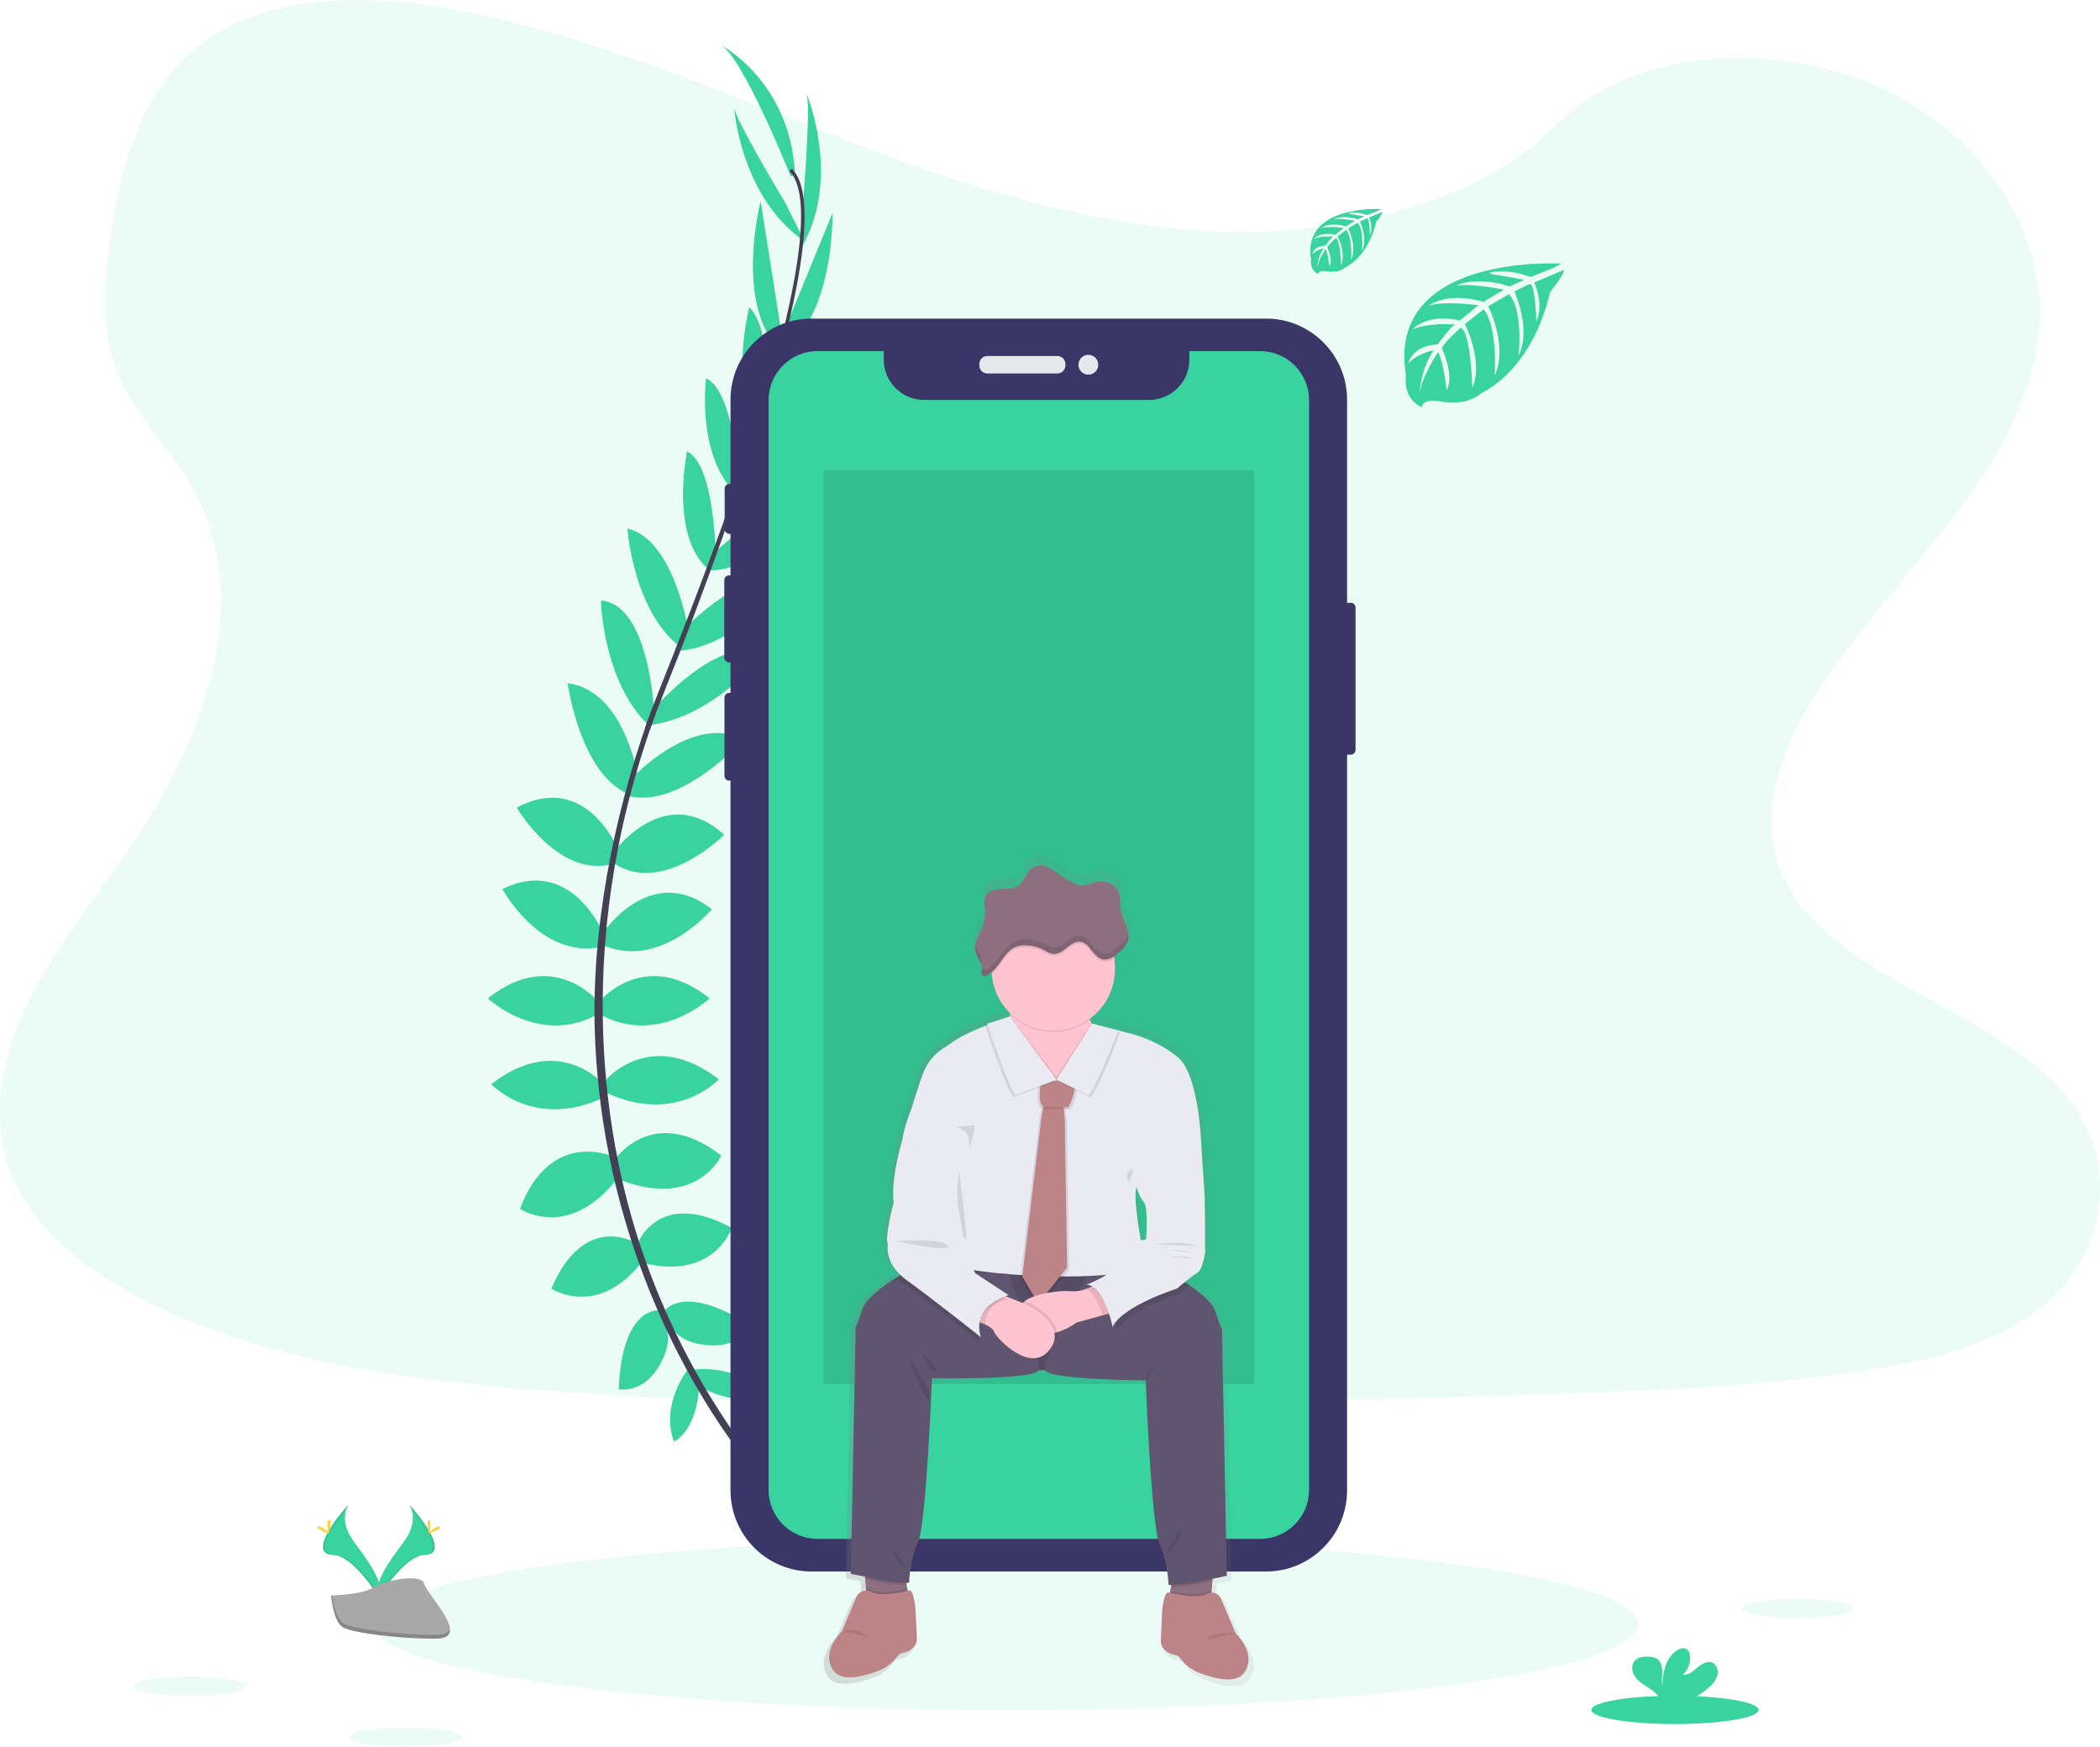
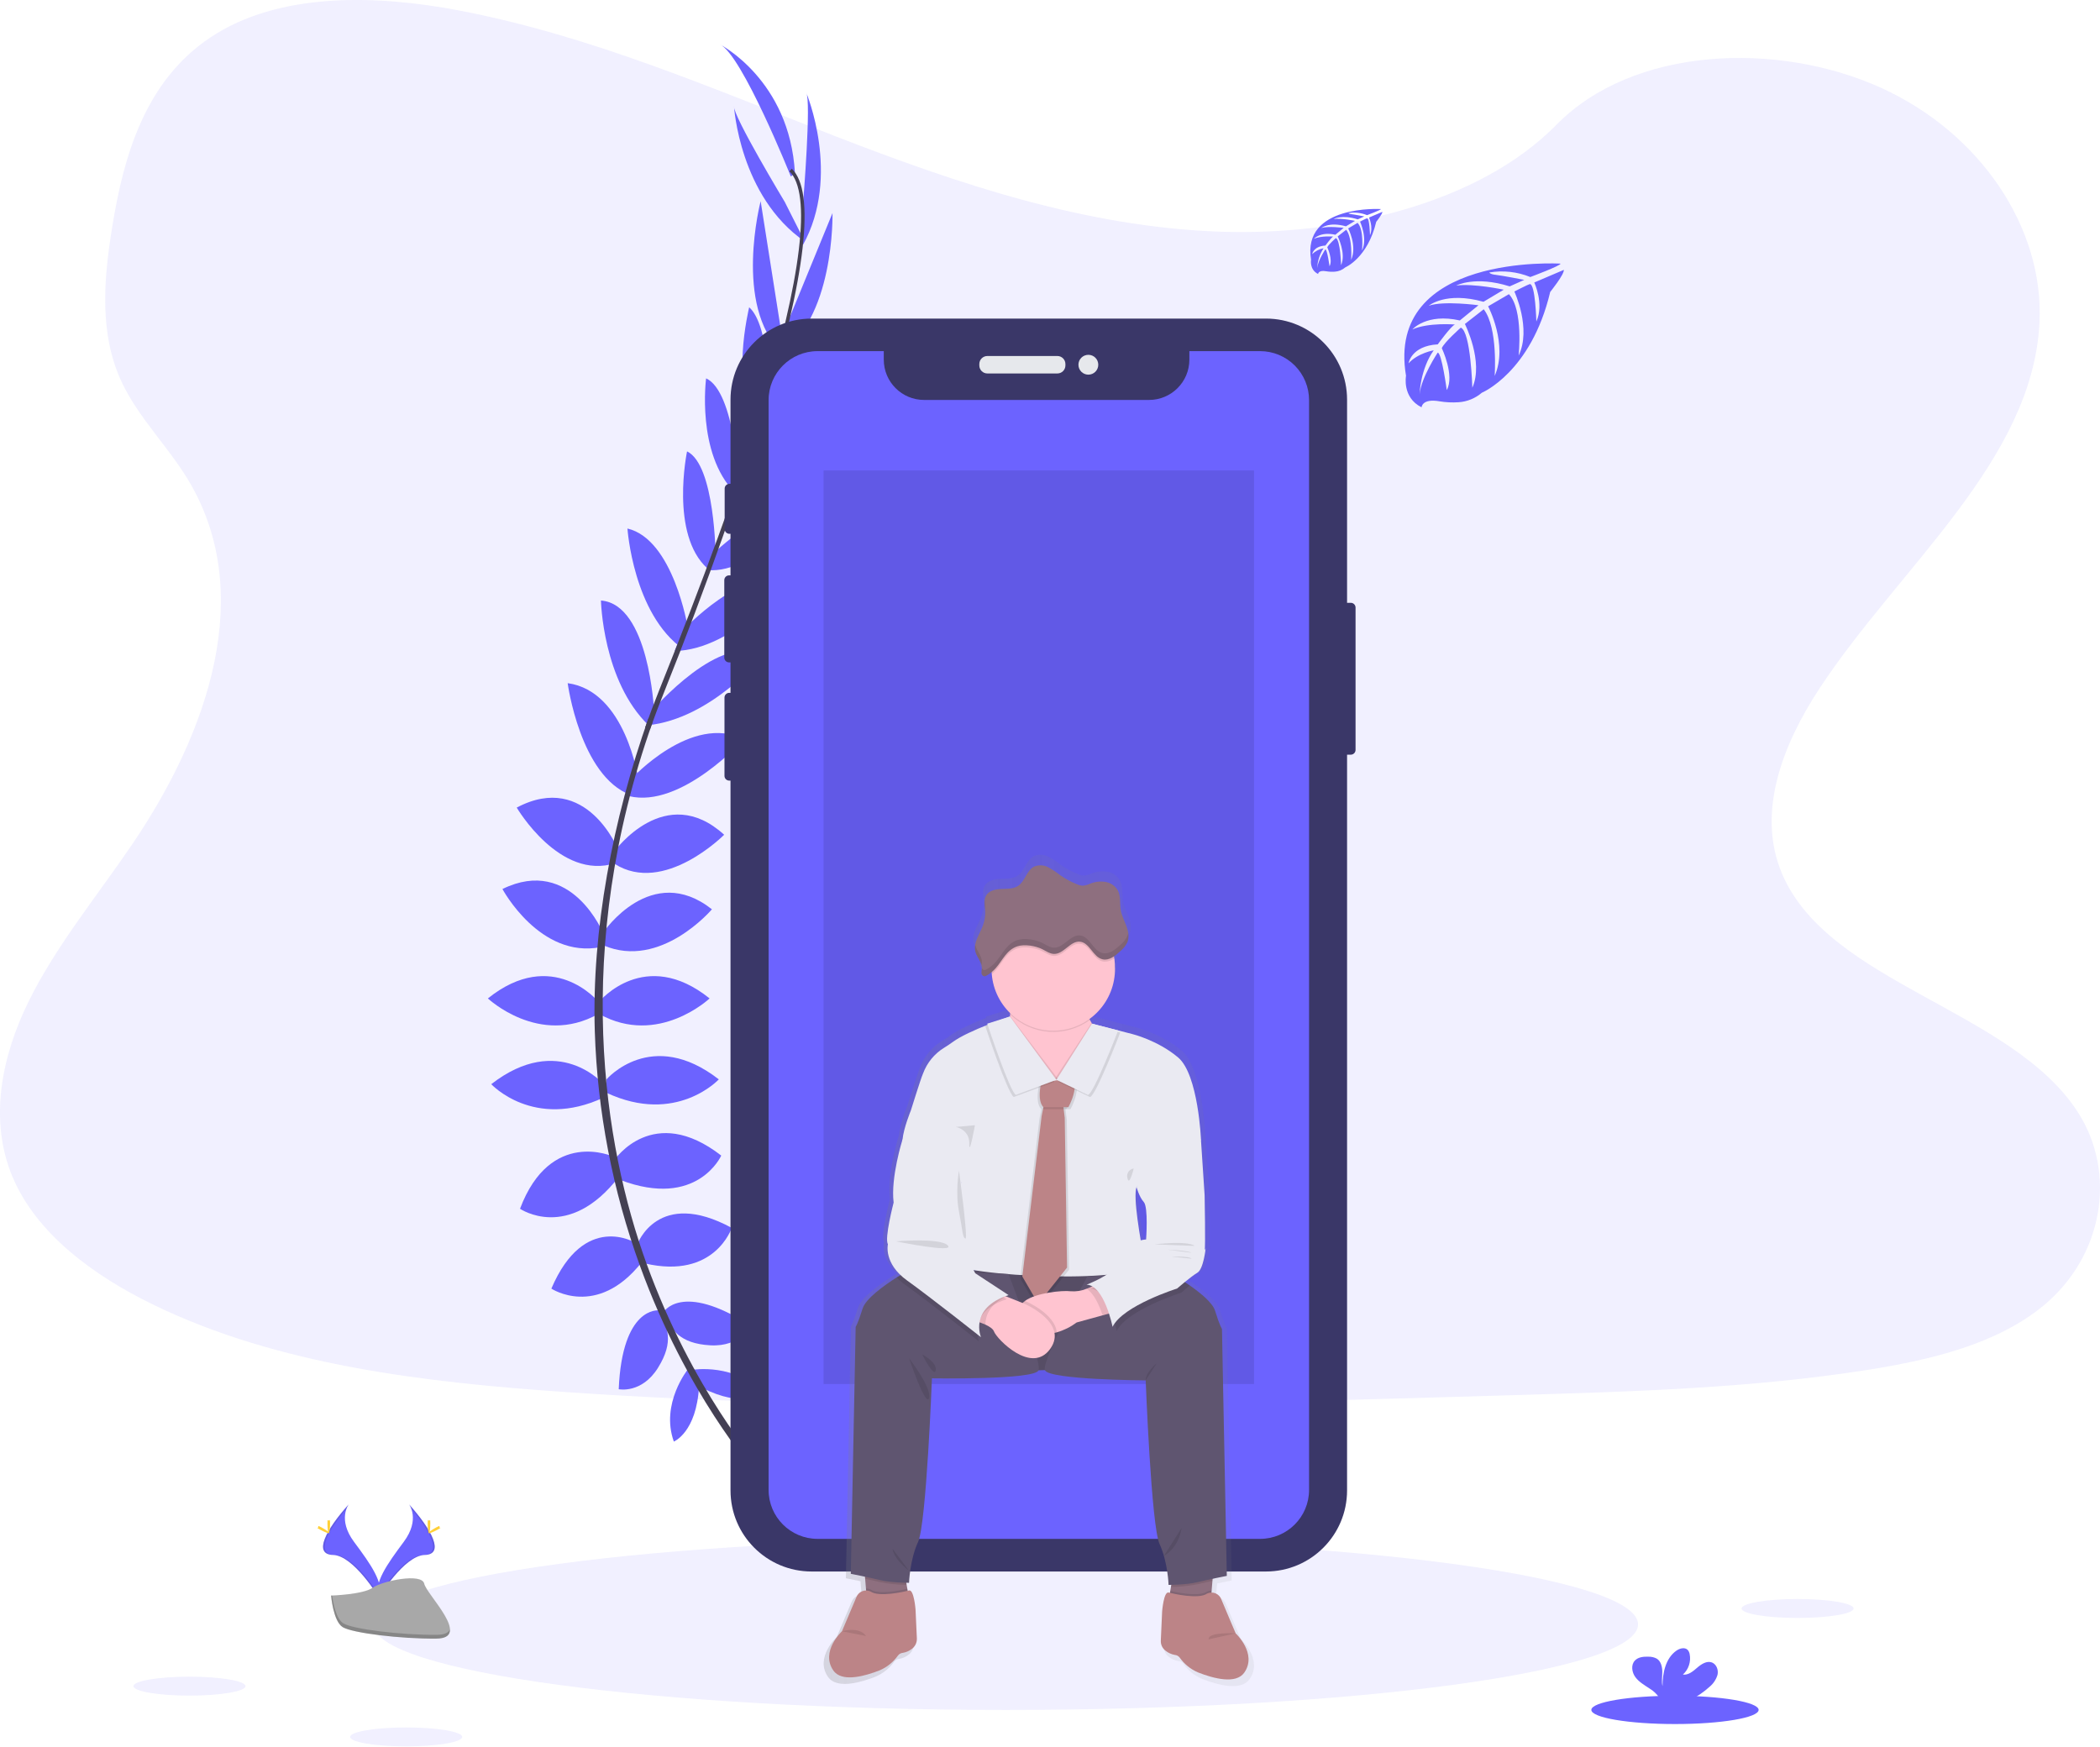
<svg xmlns="http://www.w3.org/2000/svg" id="ae7ad495-543d-4c4b-9483-8059c5566fe6" data-name="Layer 1" width="1009.54" height="839.64" viewBox="0 0 1009.54 839.64">
  <defs>
    <linearGradient id="f9d7795c-47ab-4264-adf8-fc9a284cd87a" x1="491.14" y1="640.96" x2="698.09" y2="640.96" gradientUnits="userSpaceOnUse">
      <stop offset="0" stop-color="gray" stop-opacity="0.25" />
      <stop offset="0.54" stop-color="gray" stop-opacity="0.12" />
      <stop offset="1" stop-color="gray" stop-opacity="0.1" />
    </linearGradient>
  </defs>
-   <path d="M681.78,141.58c-64.72-2.25-126.36-23.14-185.22-46S379.4,47.39,316.23,35.28c-40.63-7.79-87.1-8.89-119.83,12.89-31.51,21-41.69,57.15-47.16,90.73-4.12,25.26-6.54,51.85,4.74,75.49,7.84,16.42,21.74,30.22,31.36,45.95,33.47,54.72,9.81,122.2-26.45,175.63-17,25.07-36.75,49-49.88,75.66s-19.2,57.25-7.71,84.47c11.38,27,38.51,47.24,67.9,61.49,59.69,28.95,130,37.23,198.61,41.92,151.83,10.39,304.46,5.89,456.69,1.39,56.34-1.67,112.92-3.36,168.34-12.07,30.78-4.84,62.55-12.51,84.9-31.05,28.36-23.53,35.39-63.37,16.38-92.88-31.88-49.49-120-61.78-142.31-114.89-12.26-29.24.33-61.8,18.16-88.92,38.24-58.16,102.33-109.19,105.7-175.67,2.32-45.66-28.49-91.39-76.13-113-49.93-22.64-119.18-19.8-156,17.69C805.59,128.71,738.93,143.56,681.78,141.58Z" transform="translate(-95.23 -30.18)" fill="#38d39f" opacity="0.1" />
-   <ellipse cx="483.49" cy="780.99" rx="303.97" ry="41.12" fill="#38d39f" opacity="0.1" />
-   <path d="M428.24,688.75s21-3.36,33.6,11.48c0,0-9.24,7.28-29.12-2.8Z" transform="translate(-95.23 -30.18)" fill="#38d39f" />
-   <path d="M426,688.42S412.6,705,419.17,723.27c0,0,10.92-4.37,12.11-26.63Z" transform="translate(-95.23 -30.18)" fill="#38d39f" />
-   <path d="M414,661.31s8.4-15.4,42,6.16c0,0-4.48,10.36-19.32,9.52S417.87,669.43,414,661.31Z" transform="translate(-95.23 -30.18)" fill="#38d39f" />
-   <path d="M411.79,660.2s-17.43-2-19.12,37.9c0,0,11.05,2.3,18.9-10.33S416.17,668.08,411.79,660.2Z" transform="translate(-95.23 -30.18)" fill="#38d39f" />
-   <path d="M401.63,628.38s9.8-27.17,45.37-7.85c0,0-8.12,24.93-41.73,17.09Z" transform="translate(-95.23 -30.18)" fill="#38d39f" />
-   <path d="M390.71,587.77s18.48-27.44,51.25-2c0,0-11.48,25.76-48.45,11.76Z" transform="translate(-95.23 -30.18)" fill="#38d39f" />
-   <path d="M386.79,549.13s21.56-25.2,54,0c0,0-20.45,22.12-54,6.44Z" transform="translate(-95.23 -30.18)" fill="#38d39f" />
-   <path d="M383.43,511.61s21.84-26.33,52.93-1.4c0,0-24.65,23.24-52.93,7.56Z" transform="translate(-95.23 -30.18)" fill="#38d39f" />
-   <path d="M385.39,478.28s23-33.88,52.09-10.92c0,0-24.65,29.13-52.09,17.36Z" transform="translate(-95.23 -30.18)" fill="#38d39f" />
-   <path d="M390.71,439.36s24.36-33.6,52.65-7.84c0,0-28.85,29.12-52.65,14Z" transform="translate(-95.23 -30.18)" fill="#38d39f" />
-   <path d="M398.84,404.57s28.83-31.57,54-19c0,0-30.06,33.53-55.26,27.37Z" transform="translate(-95.23 -30.18)" fill="#38d39f" />
-   <path d="M408.91,371.6s33.33-38.65,52.65-25.77c0,0-24.52,30-55,33.05Z" transform="translate(-95.23 -30.18)" fill="#38d39f" />
-   <path d="M423.46,333.34s29.14-31.58,50.42-23.74c0,0-24.92,32.77-54.33,33.61Z" transform="translate(-95.23 -30.18)" fill="#38d39f" />
-   <path d="M436.64,297.56s32.2-30.24,46.2-24.92c0,0-23.24,33.6-47.6,31.64Z" transform="translate(-95.23 -30.18)" fill="#38d39f" />
-   <path d="M449.52,264.52s27.72-36.12,42.84-33.32c0,0-16.8,32.2-42.84,37Z" transform="translate(-95.23 -30.18)" fill="#38d39f" />
-   <path d="M463.49,220s24.51-27.7,37.74-27.63c0,0-19.34,37-38.74,36.66Z" transform="translate(-95.23 -30.18)" fill="#38d39f" />
-   <path d="M471.78,190.31l23.66-57.68s1.19,52.14-26.68,68.38Z" transform="translate(-95.23 -30.18)" fill="#38d39f" />
-   <path d="M481.38,126.7s3.92-48.16,1.4-52.08c0,0,16.93,40-1.56,73.36Z" transform="translate(-95.23 -30.18)" fill="#38d39f" />
-   <path d="M400.72,627.73s-24.55-15.21-40.43,22c0,0,21.84,14.5,43.31-12.51Z" transform="translate(-95.23 -30.18)" fill="#38d39f" />
-   <path d="M389.93,586.22s-30.1-13.73-44.71,25.12c0,0,23.26,16,47.45-15.3Z" transform="translate(-95.23 -30.18)" fill="#38d39f" />
-   <path d="M385.39,551.44s-21.56-25.2-54,0c0,0,20.44,22.12,54,6.44Z" transform="translate(-95.23 -30.18)" fill="#38d39f" />
-   <path d="M382.7,511.61s-21.85-26.33-52.93-1.4c0,0,24.64,23.24,52.93,7.56Z" transform="translate(-95.23 -30.18)" fill="#38d39f" />
-   <path d="M385.39,479.24s-15.32-37.95-48.62-21.63c0,0,18,33.66,47.27,27.93Z" transform="translate(-95.23 -30.18)" fill="#38d39f" />
-   <path d="M392.64,439.17s-15.22-38.61-49-20.71c0,0,20.68,35.39,47.5,26.68Z" transform="translate(-95.23 -30.18)" fill="#38d39f" />
-   <path d="M402.08,404.77s-6-42.34-33.95-46.13c0,0,5.93,44.64,30.22,53.75Z" transform="translate(-95.23 -30.18)" fill="#38d39f" />
-   <path d="M409.63,371.67s-2.35-51-25.5-52.77c0,0,.78,38.7,22.89,60Z" transform="translate(-95.23 -30.18)" fill="#38d39f" />
-   <path d="M425.87,331.88s-6.91-42.4-29-47.59c0,0,2.74,41.07,26.81,58Z" transform="translate(-95.23 -30.18)" fill="#38d39f" />
-   <path d="M439.26,297.87s-.24-44.18-13.74-50.67c0,0-8.37,40,9.83,56.31Z" transform="translate(-95.23 -30.18)" fill="#38d39f" />
-   <path d="M450.55,264s-1.9-45.5-15.87-51.91c0,0-4.79,36,13.77,54.88Z" transform="translate(-95.23 -30.18)" fill="#38d39f" />
-   <path d="M465.45,223.6s-.09-37-10.07-45.68c0,0-9.92,40.54,4.86,53.12Z" transform="translate(-95.23 -30.18)" fill="#38d39f" />
-   <path d="M470.6,188.49l-9.7-61.59s-13.2,50.47,10.16,72.7Z" transform="translate(-95.23 -30.18)" fill="#38d39f" />
-   <path d="M472.5,127.28s-24.93-41.39-24.41-46c0,0,2.64,43.4,34,65Z" transform="translate(-95.23 -30.18)" fill="#38d39f" />
-   <path d="M475.42,115.06S451.9,56.25,441.26,51.49c0,0,33.6,17.08,36.12,61.89Z" transform="translate(-95.23 -30.18)" fill="#38d39f" />
+   <path d="M681.78,141.58c-64.72-2.25-126.36-23.14-185.22-46S379.4,47.39,316.23,35.28c-40.63-7.79-87.1-8.89-119.83,12.89-31.51,21-41.69,57.15-47.16,90.73-4.12,25.26-6.54,51.85,4.74,75.49,7.84,16.42,21.74,30.22,31.36,45.95,33.47,54.72,9.81,122.2-26.45,175.63-17,25.07-36.75,49-49.88,75.66s-19.2,57.25-7.71,84.47c11.38,27,38.51,47.24,67.9,61.49,59.69,28.95,130,37.23,198.61,41.92,151.83,10.39,304.46,5.89,456.69,1.39,56.34-1.67,112.92-3.36,168.34-12.07,30.78-4.84,62.55-12.51,84.9-31.05,28.36-23.53,35.39-63.37,16.38-92.88-31.88-49.49-120-61.78-142.31-114.89-12.26-29.24.33-61.8,18.16-88.92,38.24-58.16,102.33-109.19,105.7-175.67,2.32-45.66-28.49-91.39-76.13-113-49.93-22.64-119.18-19.8-156,17.69C805.59,128.71,738.93,143.56,681.78,141.58Z" transform="translate(-95.23 -30.18)" fill="#6c63ff" opacity="0.1" />
+   <ellipse cx="483.49" cy="780.99" rx="303.97" ry="41.12" fill="#6c63ff" opacity="0.1" />
+   <path d="M428.24,688.75s21-3.36,33.6,11.48c0,0-9.24,7.28-29.12-2.8Z" transform="translate(-95.23 -30.18)" fill="#6c63ff" />
+   <path d="M426,688.42S412.6,705,419.17,723.27c0,0,10.92-4.37,12.11-26.63Z" transform="translate(-95.23 -30.18)" fill="#6c63ff" />
+   <path d="M414,661.31s8.4-15.4,42,6.16c0,0-4.48,10.36-19.32,9.52S417.87,669.43,414,661.31Z" transform="translate(-95.23 -30.18)" fill="#6c63ff" />
+   <path d="M411.79,660.2s-17.43-2-19.12,37.9c0,0,11.05,2.3,18.9-10.33S416.17,668.08,411.79,660.2Z" transform="translate(-95.23 -30.18)" fill="#6c63ff" />
+   <path d="M401.63,628.38s9.8-27.17,45.37-7.85c0,0-8.12,24.93-41.73,17.09Z" transform="translate(-95.23 -30.18)" fill="#6c63ff" />
+   <path d="M390.71,587.77s18.48-27.44,51.25-2c0,0-11.48,25.76-48.45,11.76Z" transform="translate(-95.23 -30.18)" fill="#6c63ff" />
+   <path d="M386.79,549.13s21.56-25.2,54,0c0,0-20.45,22.12-54,6.44Z" transform="translate(-95.23 -30.18)" fill="#6c63ff" />
+   <path d="M383.43,511.61s21.84-26.33,52.93-1.4c0,0-24.65,23.24-52.93,7.56Z" transform="translate(-95.23 -30.18)" fill="#6c63ff" />
+   <path d="M385.39,478.28s23-33.88,52.09-10.92c0,0-24.65,29.13-52.09,17.36Z" transform="translate(-95.23 -30.18)" fill="#6c63ff" />
+   <path d="M390.71,439.36s24.36-33.6,52.65-7.84c0,0-28.85,29.12-52.65,14Z" transform="translate(-95.23 -30.18)" fill="#6c63ff" />
+   <path d="M398.84,404.57s28.83-31.57,54-19c0,0-30.06,33.53-55.26,27.37Z" transform="translate(-95.23 -30.18)" fill="#6c63ff" />
+   <path d="M408.91,371.6s33.33-38.65,52.65-25.77c0,0-24.52,30-55,33.05Z" transform="translate(-95.23 -30.18)" fill="#6c63ff" />
+   <path d="M423.46,333.34s29.14-31.58,50.42-23.74c0,0-24.92,32.77-54.33,33.61Z" transform="translate(-95.23 -30.18)" fill="#6c63ff" />
+   <path d="M436.64,297.56s32.2-30.24,46.2-24.92c0,0-23.24,33.6-47.6,31.64Z" transform="translate(-95.23 -30.18)" fill="#6c63ff" />
+   <path d="M449.52,264.52s27.72-36.12,42.84-33.32c0,0-16.8,32.2-42.84,37Z" transform="translate(-95.23 -30.18)" fill="#6c63ff" />
+   <path d="M463.49,220s24.51-27.7,37.74-27.63c0,0-19.34,37-38.74,36.66Z" transform="translate(-95.23 -30.18)" fill="#6c63ff" />
+   <path d="M471.78,190.31l23.66-57.68s1.19,52.14-26.68,68.38Z" transform="translate(-95.23 -30.18)" fill="#6c63ff" />
+   <path d="M481.38,126.7s3.92-48.16,1.4-52.08c0,0,16.93,40-1.56,73.36Z" transform="translate(-95.23 -30.18)" fill="#6c63ff" />
+   <path d="M400.72,627.73s-24.55-15.21-40.43,22c0,0,21.84,14.5,43.31-12.51Z" transform="translate(-95.23 -30.18)" fill="#6c63ff" />
+   <path d="M389.93,586.22s-30.1-13.73-44.71,25.12c0,0,23.26,16,47.45-15.3Z" transform="translate(-95.23 -30.18)" fill="#6c63ff" />
+   <path d="M385.39,551.44s-21.56-25.2-54,0c0,0,20.44,22.12,54,6.44Z" transform="translate(-95.23 -30.18)" fill="#6c63ff" />
+   <path d="M382.7,511.61s-21.85-26.33-52.93-1.4c0,0,24.64,23.24,52.93,7.56Z" transform="translate(-95.23 -30.18)" fill="#6c63ff" />
+   <path d="M385.39,479.24s-15.32-37.95-48.62-21.63c0,0,18,33.66,47.27,27.93Z" transform="translate(-95.23 -30.18)" fill="#6c63ff" />
+   <path d="M392.64,439.17s-15.22-38.61-49-20.71c0,0,20.68,35.39,47.5,26.68Z" transform="translate(-95.23 -30.18)" fill="#6c63ff" />
+   <path d="M402.08,404.77s-6-42.34-33.95-46.13c0,0,5.93,44.64,30.22,53.75Z" transform="translate(-95.23 -30.18)" fill="#6c63ff" />
+   <path d="M409.63,371.67s-2.35-51-25.5-52.77c0,0,.78,38.7,22.89,60Z" transform="translate(-95.23 -30.18)" fill="#6c63ff" />
+   <path d="M425.87,331.88s-6.91-42.4-29-47.59c0,0,2.74,41.07,26.81,58Z" transform="translate(-95.23 -30.18)" fill="#6c63ff" />
+   <path d="M439.26,297.87s-.24-44.18-13.74-50.67c0,0-8.37,40,9.83,56.31Z" transform="translate(-95.23 -30.18)" fill="#6c63ff" />
+   <path d="M450.55,264s-1.9-45.5-15.87-51.91c0,0-4.79,36,13.77,54.88Z" transform="translate(-95.23 -30.18)" fill="#6c63ff" />
+   <path d="M465.45,223.6s-.09-37-10.07-45.68c0,0-9.92,40.54,4.86,53.12Z" transform="translate(-95.23 -30.18)" fill="#6c63ff" />
+   <path d="M470.6,188.49l-9.7-61.59s-13.2,50.47,10.16,72.7Z" transform="translate(-95.23 -30.18)" fill="#6c63ff" />
+   <path d="M472.5,127.28s-24.93-41.39-24.41-46c0,0,2.64,43.4,34,65Z" transform="translate(-95.23 -30.18)" fill="#6c63ff" />
+   <path d="M475.42,115.06S451.9,56.25,441.26,51.49c0,0,33.6,17.08,36.12,61.89Z" transform="translate(-95.23 -30.18)" fill="#6c63ff" />
  <path d="M462.36,229.35l-1.61-.49c19.85-64.73,24.81-106,13.95-116.34l1.16-1.22C487.36,122.21,482.7,163,462.36,229.35Z" transform="translate(-95.23 -30.18)" fill="#444053" />
  <path d="M407.7,380.87l-2.37-.84c2.1-5.93,4.37-11.95,6.75-17.89,20.72-51.64,38.36-99.67,49.67-136.55l2.07-1c-11.33,36.95-28.65,86.83-49.4,138.53C412.05,369,409.79,375,407.7,380.87Z" transform="translate(-95.23 -30.18)" fill="#444053" />
  <path d="M457.79,737.2c-.32-.36-32.5-36.58-54.92-98.44A364.43,364.43,0,0,1,381.17,526c-1.54-48.13,8.56-101.87,25.86-150.68l1.88,2.2c-38.83,109.56-23.4,203.45-2.94,260,22.2,61.29,54,97.13,54.32,97.48Z" transform="translate(-95.23 -30.18)" fill="#444053" />
  <rect x="642.8" y="289.82" width="8.86" height="73.02" rx="2.29" ry="2.29" fill="#3a3768" />
  <rect x="348.37" y="232.61" width="4.97" height="24.04" rx="2.29" ry="2.29" fill="#3a3768" />
  <rect x="348.19" y="276.63" width="5.6" height="41.84" rx="2.29" ry="2.29" fill="#3a3768" />
  <rect x="348.28" y="333.11" width="5.33" height="42.2" rx="2.29" ry="2.29" fill="#3a3768" />
  <rect x="351.18" y="153.17" width="296.4" height="602.39" rx="38.99" ry="38.99" fill="#3a3768" />
-   <path d="M701,199H667v4.09a19.38,19.38,0,0,1-19.39,19.38H539.48a19.38,19.38,0,0,1-19.39-19.38V199H488.26a23.54,23.54,0,0,0-23.54,23.54V746.51a23.54,23.54,0,0,0,23.54,23.54H701a23.54,23.54,0,0,0,23.54-23.54V222.58A23.54,23.54,0,0,0,701,199Z" transform="translate(-95.23 -30.18)" fill="#38d39f" />
+   <path d="M701,199H667v4.09a19.38,19.38,0,0,1-19.39,19.38H539.48a19.38,19.38,0,0,1-19.39-19.38V199H488.26a23.54,23.54,0,0,0-23.54,23.54V746.51a23.54,23.54,0,0,0,23.54,23.54H701a23.54,23.54,0,0,0,23.54-23.54V222.58A23.54,23.54,0,0,0,701,199Z" transform="translate(-95.23 -30.18)" fill="#6c63ff" />
  <rect x="470.79" y="171.16" width="41.39" height="8.4" rx="3.87" ry="3.87" fill="#e6e8ec" />
  <circle cx="523.21" cy="175.36" r="4.77" fill="#e6e8ec" />
-   <path d="M845.43,156.93s-84.2-5.08-74.28,53.92c0,0-2,10.43,7.48,15.16,0,0,.15-4.37,8.64-2.88a39.5,39.5,0,0,0,9.15.44A19.06,19.06,0,0,0,807.6,219h0s23.67-9.78,32.87-48.46c0,0,6.81-8.44,6.54-10.61L832.8,166s4.86,10.25,1,18.77c0,0-.46-18.4-3.19-18-.55.08-7.38,3.55-7.38,3.55s8.35,17.85,2.05,30.83c0,0,2.39-22-4.66-29.54l-10,5.84s9.76,18.44,3.14,33.49c0,0,1.7-23.08-5.25-32.07l-9.06,7.07s9.17,18.17,3.58,30.65c0,0-.73-26.86-5.54-28.89,0,0-7.93,7-9.14,9.86,0,0,6.28,13.2,2.38,20.16,0,0-2.39-17.9-4.35-18,0,0-7.9,11.86-8.72,20,0,0,.34-12.09,6.81-21.12,0,0-7.64,1.31-12.1,6.26,0,0,1.23-8.38,14.05-9.12,0,0,6.53-9,8.27-9.54,0,0-12.74-1.07-20.47,2.36,0,0,6.8-7.91,22.81-4.31l8.95-7.31s-16.78-2.29-23.9.24c0,0,8.19-7,26.31-1.9l9.74-5.82s-14.31-3.08-22.83-2c0,0,9-4.85,25.69.41l7-3.13s-10.48-2.06-13.55-2.39-3.23-1.17-3.23-1.17a36.35,36.35,0,0,1,19.69,2.19S845.68,157.86,845.43,156.93Z" transform="translate(-95.23 -30.18)" fill="#38d39f" />
-   <path d="M759.06,130.69s-38-2.29-33.56,24.37c0,0-.89,4.71,3.38,6.85,0,0,.07-2,3.91-1.31a17.51,17.51,0,0,0,4.13.2,8.56,8.56,0,0,0,5.05-2.08h0s10.7-4.42,14.86-21.9c0,0,3.07-3.81,2.95-4.79l-6.42,2.74s2.19,4.63.47,8.48c0,0-.21-8.31-1.44-8.12-.25,0-3.34,1.61-3.34,1.61s3.78,8.07.93,13.93c0,0,1.08-9.94-2.11-13.35L743.35,140s4.41,8.33,1.42,15.13c0,0,.77-10.43-2.37-14.49l-4.09,3.2s4.14,8.21,1.62,13.85c0,0-.34-12.14-2.51-13.06,0,0-3.58,3.16-4.13,4.46,0,0,2.84,6,1.08,9.11,0,0-1.08-8.09-2-8.13,0,0-3.57,5.36-3.94,9a19.52,19.52,0,0,1,3.08-9.54,10.76,10.76,0,0,0-5.47,2.83s.56-3.79,6.35-4.12c0,0,3-4.07,3.74-4.32,0,0-5.76-.48-9.25,1.07,0,0,3.07-3.57,10.3-1.95l4-3.3s-7.59-1-10.8.11c0,0,3.7-3.16,11.89-.86l4.4-2.63s-6.47-1.39-10.32-.89c0,0,4.07-2.19,11.61.18l3.15-1.41s-4.74-.93-6.13-1.08-1.46-.53-1.46-.53a16.39,16.39,0,0,1,8.9,1S759.18,131.11,759.06,130.69Z" transform="translate(-95.23 -30.18)" fill="#38d39f" />
+   <path d="M845.43,156.93s-84.2-5.08-74.28,53.92c0,0-2,10.43,7.48,15.16,0,0,.15-4.37,8.64-2.88a39.5,39.5,0,0,0,9.15.44A19.06,19.06,0,0,0,807.6,219h0s23.67-9.78,32.87-48.46c0,0,6.81-8.44,6.54-10.61L832.8,166s4.86,10.25,1,18.77c0,0-.46-18.4-3.19-18-.55.08-7.38,3.55-7.38,3.55s8.35,17.85,2.05,30.83c0,0,2.39-22-4.66-29.54l-10,5.84s9.76,18.44,3.14,33.49c0,0,1.7-23.08-5.25-32.07l-9.06,7.07s9.17,18.17,3.58,30.65c0,0-.73-26.86-5.54-28.89,0,0-7.93,7-9.14,9.86,0,0,6.28,13.2,2.38,20.16,0,0-2.39-17.9-4.35-18,0,0-7.9,11.86-8.72,20,0,0,.34-12.09,6.81-21.12,0,0-7.64,1.31-12.1,6.26,0,0,1.23-8.38,14.05-9.12,0,0,6.53-9,8.27-9.54,0,0-12.74-1.07-20.47,2.36,0,0,6.8-7.91,22.81-4.31l8.95-7.31s-16.78-2.29-23.9.24c0,0,8.19-7,26.31-1.9l9.74-5.82s-14.31-3.08-22.83-2c0,0,9-4.85,25.69.41l7-3.13s-10.48-2.06-13.55-2.39-3.23-1.17-3.23-1.17a36.35,36.35,0,0,1,19.69,2.19S845.68,157.86,845.43,156.93Z" transform="translate(-95.23 -30.18)" fill="#6c63ff" />
+   <path d="M759.06,130.69s-38-2.29-33.56,24.37c0,0-.89,4.71,3.38,6.85,0,0,.07-2,3.91-1.31a17.51,17.51,0,0,0,4.13.2,8.56,8.56,0,0,0,5.05-2.08h0s10.7-4.42,14.86-21.9c0,0,3.07-3.81,2.95-4.79l-6.42,2.74s2.19,4.63.47,8.48c0,0-.21-8.31-1.44-8.12-.25,0-3.34,1.61-3.34,1.61s3.78,8.07.93,13.93c0,0,1.08-9.94-2.11-13.35L743.35,140s4.41,8.33,1.42,15.13c0,0,.77-10.43-2.37-14.49l-4.09,3.2s4.14,8.21,1.62,13.85c0,0-.34-12.14-2.51-13.06,0,0-3.58,3.16-4.13,4.46,0,0,2.84,6,1.08,9.11,0,0-1.08-8.09-2-8.13,0,0-3.57,5.36-3.94,9a19.52,19.52,0,0,1,3.08-9.54,10.76,10.76,0,0,0-5.47,2.83s.56-3.79,6.35-4.12c0,0,3-4.07,3.74-4.32,0,0-5.76-.48-9.25,1.07,0,0,3.07-3.57,10.3-1.95l4-3.3s-7.59-1-10.8.11c0,0,3.7-3.16,11.89-.86l4.4-2.63s-6.47-1.39-10.32-.89c0,0,4.07-2.19,11.61.18l3.15-1.41s-4.74-.93-6.13-1.08-1.46-.53-1.46-.53a16.39,16.39,0,0,1,8.9,1S759.18,131.11,759.06,130.69Z" transform="translate(-95.23 -30.18)" fill="#6c63ff" />
  <rect x="395.91" y="226.18" width="206.95" height="439.24" opacity="0.1" />
  <path d="M691.75,818.22s-4.88-11.36-7.06-16.6c-1.23-3-3.31-3.5-4.9-3.43l.09-1,.39-4.73.08-1c3.77-.79,7-1.41,7-1.41L685,668.73s-1-1.28-3.42-9c-1.2-3.85-7-8.58-12.42-12.35-.85-.59-1.68-1.15-2.5-1.69a62.39,62.39,0,0,1,6.21-4.58c3.08-1.79,4.1-12,4.1-12l-.51,1c.51-1,0-27.07,0-27.07l-1.8-27.06s-1.28-32.17-11.28-40.6S640.75,524,640.75,524l-7-1.8h0l-12.9-3.31c-.36-.59-.71-1.21-1-1.86-.13-.25-.25-.51-.37-.77a30.2,30.2,0,0,0,12.75-24.65,29.73,29.73,0,0,0-.39-4.84c0-.3-.11-.61-.17-.91a25.2,25.2,0,0,0,3-2.41,13.63,13.63,0,0,0,3.66-4.49h0a7.57,7.57,0,0,0,.34-1.05c0-.1,0-.2.06-.31s.09-.53.12-.8c0-.1,0-.2,0-.3,0-.29,0-.59,0-.88,0-.07,0-.14,0-.22,0-.33-.05-.66-.1-1a.13.13,0,0,0,0-.06h0a17.21,17.21,0,0,0-.9-3.4c-1-2.58-2.3-5-2.77-7.75-.58-3.25.09-6.8-1.46-9.72a8.67,8.67,0,0,0-6.09-4.19,14.35,14.35,0,0,0-7.52.86,10.7,10.7,0,0,1-3.71,1,7.75,7.75,0,0,1-2.71-.66,40.19,40.19,0,0,1-8.4-4.51,40.22,40.22,0,0,0-6-3.92,8.12,8.12,0,0,0-6.92-.28c-3.7,1.88-4.4,7.12-7.84,9.43-2.37,1.6-5.46,1.44-8.32,1.54s-6.1.81-7.51,3.29c-1,1.72-.76,3.77-.57,5.78l.06.68c0,.24,0,.49.06.73a18.37,18.37,0,0,1-1.13,7.56c-1.38,3.66-4,7.27-3.91,11h0a7.66,7.66,0,0,0,.23,1.76,8.45,8.45,0,0,0,.28.85h0a37.24,37.24,0,0,0,1.85,3.61l.09.16c.07.14.14.28.2.42s.18.38.25.57.08.19.11.28.13.37.18.56a5.36,5.36,0,0,1,.21,1.74,16.2,16.2,0,0,0-.19,2.29,1.68,1.68,0,0,0,1.34,1.63,2.23,2.23,0,0,0,1.16-.36,18.57,18.57,0,0,0,2.55-1.75c0,.32,0,.64.06,1a30.26,30.26,0,0,0,9.09,18.83c0,.31,0,.63-.07,1s-.05.72-.07,1.09h0l-11.2,3.52s.06.2.18.54l-1.18.47h0c-5.81,2.35-12.28,5.27-15.9,7.92-1.6,1.16-3.06,2.11-4.37,2.9a25,25,0,0,0-10.36,12.55l-.15.38c-1,2.29-5.9,17.87-5.9,17.87s-3.59,8.68-4.11,14.3c0,0-5.9,18.63-4.36,30.89,0,0-4.62,17.62-2.82,20.42,0,0-1.84,7.58,6.24,15.21-.59.36-1.23.75-1.9,1.18-6.26,3.94-15.29,10.33-16.83,15.26-2.39,7.67-3.42,9-3.42,9L501.88,789s3.23.62,7,1.4l.08,1,.39,4.72.09,1c-1.59-.07-3.67.48-4.9,3.44-2.19,5.23-7,16.58-7,16.58s-10.77,10-4.24,19.28a6.68,6.68,0,0,0,1,1.16c4.69,4.26,14.69,1.53,21.8-1.25a21.26,21.26,0,0,0,9-7.26,3.42,3.42,0,0,1,2.4-1.33,9.8,9.8,0,0,0,4.47-1.95,6,6,0,0,0,2.46-5,.76.76,0,0,1,0-.15l-.63-14.23s-.77-9.94-3.22-9.3l-.63.15-.17-1h0l-.33-1.93-.17-1,1.36,0s.34-11.24,4.45-20.08S541.9,693,541.9,693s50.87.83,52.57-3.94v0c1,0,2.09,0,3.13-.07,1.71,4.77,49.72,5,49.72,5s2.73,71.49,6.83,80.34a40.82,40.82,0,0,1,2.15,5.86h0a65.41,65.41,0,0,1,2.31,14.21l1.36,0-.18,1-.33,1.92-.17,1-.65-.15c-2.43-.63-3.2,9.31-3.2,9.31l-.65,14.32a5.81,5.81,0,0,0,2.38,5,10,10,0,0,0,4.55,2,3.34,3.34,0,0,1,2.4,1.32,21.32,21.32,0,0,0,9,7.26c7.68,3,18.72,5.93,22.82.1C702.52,828.18,691.75,818.22,691.75,818.22ZM562.45,639.88v0l.12,0ZM642.8,599s1.29,4.85,3.59,7.4,1.16,18.39,1.16,18.39a14.2,14.2,0,0,0-2.68.43C643.1,614.69,641.47,603,642.8,599Z" transform="translate(-95.23 -30.18)" fill="url(#f9d7795c-47ab-4264-adf8-fc9a284cd87a)" />
  <polygon points="436.96 768.43 416.85 770.43 416.29 763.7 415.9 759.07 415.35 752.3 434.35 753.3 435.86 761.99 436.18 763.88 436.19 763.88 436.96 768.43" fill="#8e6f7f" />
  <polygon points="583.41 753.31 582.86 760.07 582.48 764.7 581.91 771.43 561.79 769.43 562.59 764.88 562.9 763 564.41 754.31 583.41 753.31" fill="#8e6f7f" />
  <path d="M657.33,686.1l-59.8,2.81q-4.08.2-8.16,0l-57.13-2.8V640.85H657.33Z" transform="translate(-95.23 -30.18)" fill="#5f5570" />
  <path d="M657.33,686.1l-59.8,2.81q-4.08.2-8.16,0l-57.13-2.8V640.85H657.33Z" transform="translate(-95.23 -30.18)" opacity="0.1" />
  <path d="M580.75,518.91s-19.92,6.69-27.42,12.19c-1.56,1.14-3,2.08-4.26,2.85A24.4,24.4,0,0,0,539,546.23c-.05.14-.1.26-.15.37-1,2.25-5.75,17.5-5.75,17.5s-3.5,8.5-4,14,28.5,20.25,28.5,20.25-14,30.5-7.75,38.25,97.5,11.5,95.5,0-5.5-30.5-3.75-35.75l31-22.5s-1.25-31.5-11-39.75-22-11.25-22-11.25l-19.41-5s-6.84,17-14.34,19.25S581.92,533.46,580.75,518.91Z" transform="translate(-95.23 -30.18)" fill="#eaeaf2" />
  <path d="M608.73,547.54s-8.46,7.06-12.9,0c0,0-4,11.94,0,15.94l-.15.81-.71,3.56-9.26,77L593.33,658,607.2,640.6l-1.12-72-.5-4.13-.12-1h2.37S614.12,552.6,608.73,547.54Z" transform="translate(-95.23 -30.18)" opacity="0.1" />
  <path d="M610.73,547.54s-8.46,7.06-12.9,0c0,0-4,11.94,0,15.94l-.15.81-.71,3.56-9.26,77L595.33,658,609.2,640.6l-1.12-72-.5-4.13-.12-1h2.37S616.12,552.6,610.73,547.54Z" transform="translate(-95.23 -30.18)" opacity="0.1" />
  <polygon points="512.97 609.43 499.1 626.8 491.46 613.72 500.73 536.68 501.44 533.12 501.6 532.3 502.85 529.06 511.23 532.3 511.35 533.3 511.85 537.43 512.97 609.43" fill="#bc8487" />
  <path d="M531.09,792.16a67.93,67.93,0,0,1-12.85-1.31c-2.09-.52-4.71-1.1-7.1-1.61l-.56-6.77,19,1Z" transform="translate(-95.23 -30.18)" opacity="0.1" />
  <path d="M594.48,689c-1.66,4.67-51.24,3.85-51.24,3.85s-2.66,70-6.66,78.67-4.34,19.66-4.34,19.66-8.66,0-14-1.33-14-3-14-3l2.34-118.75s1-1.25,3.33-8.76c1.5-4.83,10.3-11.09,16.39-15,3.4-2.14,5.94-3.54,5.94-3.54l29.58,1.2,18.26.74S596.15,684.33,594.48,689Z" transform="translate(-95.23 -30.18)" fill="#5f5570" />
  <path d="M532.2,798.6l-20.12,2-.57-6.73a6,6,0,0,1,2.19.48c3.67,2.64,14.16.54,17.71-.3h0Z" transform="translate(-95.23 -30.18)" opacity="0.1" />
  <path d="M536,818.05a5.87,5.87,0,0,1-2.41,4.89,9.55,9.55,0,0,1-4.35,1.91,3.25,3.25,0,0,0-2.33,1.3,20.87,20.87,0,0,1-8.8,7.11c-6.93,2.72-16.68,5.39-21.25,1.22a6.32,6.32,0,0,1-1-1.13c-6.37-9.12,4.13-18.88,4.13-18.88s4.74-11.12,6.87-16.24a5,5,0,0,1,6.87-2.88c4,2.88,16.13.12,18.5-.49s3.13,9.11,3.13,9.11L536,817.9A.76.76,0,0,0,536,818.05Z" transform="translate(-95.23 -30.18)" fill="#bc8487" />
  <path d="M678.65,783.48l-.56,6.76c-2.39.51-5,1.09-7.11,1.61a68.11,68.11,0,0,1-12.84,1.32l1.51-8.69Z" transform="translate(-95.23 -30.18)" opacity="0.1" />
  <path d="M685,787.85s-8.66,1.67-14,3-14,1.33-14,1.33-.33-11-4.33-19.66S646,693.85,646,693.85s-46.78-.27-48.45-4.94,20.39-45,20.39-45l13.45-.7L657,641.85s5,2.72,10.24,6.39,10.93,8.33,12.1,12.1c2.33,7.51,3.33,8.76,3.33,8.76Z" transform="translate(-95.23 -30.18)" fill="#5f5570" />
  <path d="M677.71,794.87l-.56,6.73-20.13-2,.8-4.55c3.55.85,14,2.94,17.7.3A6,6,0,0,1,677.71,794.87Z" transform="translate(-95.23 -30.18)" opacity="0.1" />
  <path d="M675.52,796.35a5,5,0,0,1,6.88,2.88c2.12,5.12,6.87,16.25,6.87,16.25s10.5,9.75,4.13,18.87c-4,5.72-14.76,2.85-22.24-.09a20.74,20.74,0,0,1-8.8-7.11,3.26,3.26,0,0,0-2.34-1.3,9.81,9.81,0,0,1-4.44-2,5.72,5.72,0,0,1-2.31-4.88l.63-14s.75-9.73,3.12-9.12S671.52,799.23,675.52,796.35Z" transform="translate(-95.23 -30.18)" fill="#bc8487" />
  <path d="M623.83,527.35l-20.19,21.4-.56.6-.73-.43c-4.22-2.5-25.33-15.24-23.52-19.07,1-2.18,1.59-6.72,1.9-10.63,0-.47.06-.93.1-1.38.2-3.09.25-5.49.25-5.49s38-6.5,36.5,0c-.61,2.63.3,5.59,1.59,8.18.38.75.8,1.46,1.21,2.13A33,33,0,0,0,623.83,527.35Z" transform="translate(-95.23 -30.18)" fill="#ffc4d0" />
  <path d="M619.17,520.53a29.65,29.65,0,0,1-38.34-2.69c.2-3.09.25-5.49.25-5.49s38-6.5,36.5,0C617,515,617.88,517.94,619.17,520.53Z" transform="translate(-95.23 -30.18)" opacity="0.1" />
  <path d="M631.24,495.64A29.67,29.67,0,0,1,572,498.46q-.12-1.4-.12-2.82a29.67,29.67,0,1,1,59.33,0Z" transform="translate(-95.23 -30.18)" fill="#ffc4d0" />
  <path d="M630.87,490.9a7.1,7.1,0,0,1-5.58,1.51c-4.58-1-6.15-8-10.83-8.48s-7.79,6-12.53,5.87c-2-.05-3.8-1.36-5.64-2.27-3.22-1.59-8.52-2.56-12-1.36-5.23,1.79-7,6.63-10.34,10.48a15.25,15.25,0,0,1-1.87,1.81q-.12-1.4-.12-2.82a29.67,29.67,0,0,1,59-4.74Z" transform="translate(-95.23 -30.18)" opacity="0.1" />
  <path d="M596.29,486.54c1.84.9,3.6,2.22,5.64,2.27,4.73.12,7.82-6.39,12.52-5.88s6.25,7.45,10.85,8.48c3.09.7,6-1.61,8.31-3.76a13.23,13.23,0,0,0,3.57-4.39c1-2.48.48-5.34-.45-7.86s-2.24-4.94-2.7-7.59c-.56-3.18.09-6.66-1.42-9.52a8.43,8.43,0,0,0-5.94-4.1,14,14,0,0,0-7.33.83,10.37,10.37,0,0,1-3.61,1,7.64,7.64,0,0,1-2.65-.65,39.13,39.13,0,0,1-8.18-4.41,38.35,38.35,0,0,0-5.83-3.84,7.86,7.86,0,0,0-6.74-.27c-3.6,1.84-4.29,7-7.64,9.23-2.31,1.56-5.32,1.4-8.1,1.51s-6,.78-7.32,3.21c-1.18,2.09-.59,4.66-.44,7.05a18.1,18.1,0,0,1-1.11,7.4c-1.55,4.14-4.7,8.22-3.58,12.5.73,2.81,3.25,5.14,3.1,8a15.25,15.25,0,0,0-.19,2.23,1.65,1.65,0,0,0,1.31,1.6,2,2,0,0,0,1.12-.36,16.72,16.72,0,0,0,4.41-3.57c3.38-3.86,5.13-8.69,10.36-10.48C587.78,484,593.07,484.94,596.29,486.54Z" transform="translate(-95.23 -30.18)" fill="#8e6f7f" />
  <path d="M630.7,661.1l-5.4,1.47L612.83,666a30.13,30.13,0,0,1-9.59,4.77c-7.63,1.93-12.56-2.27-16.66-8.77-1.65-2.6-.82-4.68,1.34-6.31,5.2-3.93,18.06-5.21,22-4.69a16.46,16.46,0,0,0,7.59-1.18,29.4,29.4,0,0,0,4.91-2.32Z" transform="translate(-95.23 -30.18)" fill="#ffc4d0" />
  <path d="M630.7,661.1l-5.4,1.47c-1.55-4.67-4.1-10.53-7.75-12.78a29.4,29.4,0,0,0,4.91-2.32Z" transform="translate(-95.23 -30.18)" opacity="0.1" />
  <path d="M667.22,648.24c-2.24,1.81-4.14,3.46-4.14,3.46s-26,8.15-31,18.4c0,0-4-20-12.5-20.25,0,0,9.15-3.59,11.79-6.66L657,641.85S662,644.57,667.22,648.24Z" transform="translate(-95.23 -30.18)" opacity="0.1" />
  <path d="M666.83,569.85l5.75,8.5,1.75,26.5s.5,25.5,0,26.5l.5-1s-1,10-4,11.75-9.75,7.6-9.75,7.6-26,8.15-31,18.4c0,0-4-20-12.5-20.25,0,0,12.75-5,12.5-8.25,0,0,9.75-8.75,10.5-11s5.62-2.5,5.62-2.5,1.13-15.5-1.12-18-3.5-7.25-3.5-7.25Z" transform="translate(-95.23 -30.18)" fill="#eaeaf2" />
  <path d="M603.24,670.74c-7.63,1.93-12.56-2.27-16.66-8.77-1.65-2.6-.82-4.68,1.34-6.31l.78.31S602.45,661.93,603.24,670.74Z" transform="translate(-95.23 -30.18)" opacity="0.1" />
  <path d="M600.08,678.73c-9,12.5-25.75-4.88-27-8.38-.45-1.27-2.16-2.4-4.13-3.31a44.58,44.58,0,0,0-7.75-2.57l14.88-12.12,2.85,1.14L587.7,657S609.08,666.23,600.08,678.73Z" transform="translate(-95.23 -30.18)" fill="#ffc4d0" />
  <path d="M578.93,653.49c-8.2,3.9-9.95,9.51-10,13.55a44.58,44.58,0,0,0-7.75-2.57l14.88-12.12Z" transform="translate(-95.23 -30.18)" opacity="0.1" />
  <path d="M565.83,675.1s-24-19-35.5-27.25a28.12,28.12,0,0,1-4-3.46c3.4-2.14,5.94-3.54,5.94-3.54l29.58,1.2c.79,1.37,1.26,2.3,1.26,2.3l16,10.5C559.83,661.1,565.83,675.1,565.83,675.1Z" transform="translate(-95.23 -30.18)" opacity="0.1" />
  <path d="M533.83,575.35l-4.75,2.75s-5.75,18.25-4.25,30.25c0,0-4.5,17.25-2.75,20,0,0-2.25,9.25,9.25,17.5s35.5,27.25,35.5,27.25-6-14,13.25-20.25l-16-10.5s-5.37-10.66-10.5-13c0,0-4-4-1.5-6.75s4.5-5.75,4.5-8.5,1-15.75,1-15.75l3-14Z" transform="translate(-95.23 -30.18)" fill="#eaeaf2" />
  <path d="M606.58,563.47h-9.75a1.29,1.29,0,0,1-.16-.18l.16-.82,1.25-3.24,8.38,3.24Z" transform="translate(-95.23 -30.18)" opacity="0.1" />
  <path d="M609.73,546.54s-8.46,7.06-12.9,0c0,0-4,11.94,0,15.94h12S615.12,551.6,609.73,546.54Z" transform="translate(-95.23 -30.18)" fill="#bc8487" />
  <path d="M621.17,523.35l12.6,3.25s-11.94,31-14.57,31l-15.12-7.25Z" transform="translate(-95.23 -30.18)" opacity="0.1" />
  <path d="M623.83,527.35l-20.19,21.4-.56.6-.73-.43L620,522l.43.71A33,33,0,0,0,623.83,527.35Z" transform="translate(-95.23 -30.18)" opacity="0.1" />
  <path d="M620.17,522.35l12.6,3.25s-11.94,31-14.57,31l-15.12-7.25Z" transform="translate(-95.23 -30.18)" fill="#eaeaf2" />
  <path d="M579.75,519.91l-10.92,3.44s10.75,32.5,13.75,34.25l19.5-7.25Z" transform="translate(-95.23 -30.18)" opacity="0.1" />
  <path d="M603.64,548.75l-.56.6s-26.25-15.25-24.25-19.5c1-2.18,1.59-6.72,1.9-10.63l0-.61Z" transform="translate(-95.23 -30.18)" opacity="0.1" />
  <path d="M580.75,518.91l-10.92,3.44s10.75,32.5,13.75,34.25l19.5-7.25Z" transform="translate(-95.23 -30.18)" fill="#eaeaf2" />
  <path d="M554.74,572s6.58,1.17,6.46,8,2.71-8.83,2.71-8.83Z" transform="translate(-95.23 -30.18)" opacity="0.1" />
  <path d="M556.24,593s-1.83,10.33,0,19.67,1.67,12.5,3.09,13S556.24,593,556.24,593Z" transform="translate(-95.23 -30.18)" opacity="0.1" />
  <path d="M640.24,592a3.62,3.62,0,0,0-3,4.67C638.08,600.85,640.24,592,640.24,592Z" transform="translate(-95.23 -30.18)" opacity="0.1" />
  <path d="M525.91,627s21.43-1.83,25,2S525.91,627,525.91,627Z" transform="translate(-95.23 -30.18)" opacity="0.1" />
  <path d="M650.24,628.45s15.67-1.93,19.34.74" transform="translate(-95.23 -30.18)" opacity="0.1" />
  <path d="M656.58,631s9.33.33,11.5,1.5" transform="translate(-95.23 -30.18)" opacity="0.1" />
  <path d="M658.41,634.35s8.5-.33,9.67,1" transform="translate(-95.23 -30.18)" opacity="0.1" />
  <path d="M538.54,681.35s7.28,3.79,6.54,7.66S538.54,681.35,538.54,681.35Z" transform="translate(-95.23 -30.18)" opacity="0.1" />
  <path d="M532.24,683.19s11.11,14.41,9.6,19.16S532.24,683.19,532.24,683.19Z" transform="translate(-95.23 -30.18)" opacity="0.1" />
  <path d="M651.33,685.58s-5.5,4.53-5.35,8.27" transform="translate(-95.23 -30.18)" opacity="0.1" />
  <path d="M524.33,774.85s0,4.25,7.87,10.5" transform="translate(-95.23 -30.18)" opacity="0.1" />
  <path d="M663.24,764.85s-.84,8.84-8.5,13.42" transform="translate(-95.23 -30.18)" opacity="0.1" />
  <g opacity="0.1">
    <path d="M568.83,464.81c0-.69-.12-1.4-.18-2.1a20.17,20.17,0,0,0,.14,4.58A18.64,18.64,0,0,0,568.83,464.81Z" transform="translate(-95.23 -30.18)" />
    <path d="M567.24,492.75c.15-2.9-2.37-5.23-3.1-8a2.7,2.7,0,0,1-.08-.41,7.71,7.71,0,0,0,.08,3.41c.59,2.29,2.37,4.25,2.93,6.47C567.12,493.7,567.22,493.23,567.24,492.75Z" transform="translate(-95.23 -30.18)" />
    <path d="M637.18,480.26a13.33,13.33,0,0,1-3.57,4.39c-2.33,2.15-5.22,4.46-8.31,3.76-4.59-1-6.17-8-10.85-8.48s-7.79,6-12.52,5.87c-2-.05-3.8-1.36-5.64-2.27-3.22-1.59-8.51-2.56-12-1.36-5.23,1.79-7,6.63-10.36,10.48a16.87,16.87,0,0,1-4.4,3.58,2.12,2.12,0,0,1-1.13.35,1.39,1.39,0,0,1-1.12-.9v.07a15.39,15.39,0,0,0-.19,2.24,1.65,1.65,0,0,0,1.31,1.59,2.12,2.12,0,0,0,1.13-.35,16.87,16.87,0,0,0,4.4-3.58c3.38-3.85,5.13-8.69,10.36-10.48,3.53-1.2,8.82-.23,12,1.36,1.84.91,3.6,2.22,5.64,2.27,4.73.12,7.82-6.39,12.52-5.87s6.26,7.44,10.85,8.48c3.09.7,6-1.61,8.31-3.76a13.33,13.33,0,0,0,3.57-4.39,8.44,8.44,0,0,0,.43-4.54A7.07,7.07,0,0,1,637.18,480.26Z" transform="translate(-95.23 -30.18)" />
  </g>
  <path d="M500,814.48s8.17-2.52,11.56,2.26" transform="translate(-95.23 -30.18)" opacity="0.1" />
  <path d="M689.27,815.48s-13.53-.79-13,2.87" transform="translate(-95.23 -30.18)" opacity="0.1" />
-   <ellipse cx="864.17" cy="773.34" rx="26.93" ry="4.55" fill="#38d39f" opacity="0.1" />
-   <ellipse cx="91.09" cy="810.68" rx="26.93" ry="4.55" fill="#38d39f" opacity="0.1" />
-   <ellipse cx="195.26" cy="835.09" rx="26.93" ry="4.55" fill="#38d39f" opacity="0.1" />
-   <ellipse cx="805.22" cy="822.1" rx="40.21" ry="6.8" fill="#38d39f" />
-   <path d="M917.08,841.16a11.71,11.71,0,0,0,3.83-5.79c.5-2.29-.48-5-2.68-5.89-2.46-.94-5.09.77-7.08,2.49s-4.28,3.69-6.89,3.32a10.48,10.48,0,0,0,3.25-9.81,4.13,4.13,0,0,0-.91-2c-1.36-1.46-3.84-.84-5.47.32-5.2,3.65-6.65,10.72-6.68,17.07-.53-2.29-.08-4.68-.1-7s-.65-5-2.64-6.23a7.94,7.94,0,0,0-4-.94c-2.34-.09-4.94.15-6.54,1.86-2,2.12-1.46,5.68.26,8s4.35,3.81,6.77,5.42a15,15,0,0,1,4.83,4.61,4.16,4.16,0,0,1,.36.83H908A41.06,41.06,0,0,0,917.08,841.16Z" transform="translate(-95.23 -30.18)" fill="#38d39f" />
-   <path d="M291.88,753.45s5.5,7.19-2.53,18-14.65,20-12,26.77c0,0,12.12-20.15,22-20.43S302.73,765.57,291.88,753.45Z" transform="translate(-95.23 -30.18)" fill="#38d39f" />
+   <ellipse cx="864.17" cy="773.34" rx="26.93" ry="4.55" fill="#6c63ff" opacity="0.1" />
+   <ellipse cx="91.09" cy="810.68" rx="26.93" ry="4.55" fill="#6c63ff" opacity="0.1" />
+   <ellipse cx="195.26" cy="835.09" rx="26.93" ry="4.55" fill="#6c63ff" opacity="0.1" />
+   <ellipse cx="805.22" cy="822.1" rx="40.21" ry="6.8" fill="#6c63ff" />
+   <path d="M917.08,841.16a11.71,11.71,0,0,0,3.83-5.79c.5-2.29-.48-5-2.68-5.89-2.46-.94-5.09.77-7.08,2.49s-4.28,3.69-6.89,3.32a10.48,10.48,0,0,0,3.25-9.81,4.13,4.13,0,0,0-.91-2c-1.36-1.46-3.84-.84-5.47.32-5.2,3.65-6.65,10.72-6.68,17.07-.53-2.29-.08-4.68-.1-7s-.65-5-2.64-6.23a7.94,7.94,0,0,0-4-.94c-2.34-.09-4.94.15-6.54,1.86-2,2.12-1.46,5.68.26,8s4.35,3.81,6.77,5.42a15,15,0,0,1,4.83,4.61,4.16,4.16,0,0,1,.36.83H908A41.06,41.06,0,0,0,917.08,841.16Z" transform="translate(-95.23 -30.18)" fill="#6c63ff" />
+   <path d="M291.88,753.45s5.5,7.19-2.53,18-14.65,20-12,26.77c0,0,12.12-20.15,22-20.43S302.73,765.57,291.88,753.45Z" transform="translate(-95.23 -30.18)" fill="#6c63ff" />
  <path d="M291.88,753.45a8.83,8.83,0,0,1,1.12,2.26c9.62,11.3,14.75,21.85,5.5,22.11-8.61.25-18.94,15.65-21.42,19.54.08.3.18.59.29.89,0,0,12.12-20.15,22-20.43S302.73,765.57,291.88,753.45Z" transform="translate(-95.23 -30.18)" opacity="0.1" />
  <path d="M302.09,762.61c0,2.53-.28,4.58-.63,4.58s-.63-2.05-.63-4.58.35-1.34.7-1.34S302.09,760.08,302.09,762.61Z" transform="translate(-95.23 -30.18)" fill="#ffd037" />
  <path d="M305.6,765.63c-2.22,1.21-4.16,1.94-4.32,1.63s1.49-1.54,3.71-2.75,1.35-.33,1.51,0S307.82,764.42,305.6,765.63Z" transform="translate(-95.23 -30.18)" fill="#ffd037" />
-   <path d="M262.87,753.45s-5.5,7.19,2.53,18,14.65,20,12,26.77c0,0-12.11-20.15-22-20.43S252,765.57,262.87,753.45Z" transform="translate(-95.23 -30.18)" fill="#38d39f" />
+   <path d="M262.87,753.45s-5.5,7.19,2.53,18,14.65,20,12,26.77c0,0-12.11-20.15-22-20.43S252,765.57,262.87,753.45Z" transform="translate(-95.23 -30.18)" fill="#6c63ff" />
  <path d="M262.87,753.45a9,9,0,0,0-1.13,2.26c-9.62,11.3-14.74,21.85-5.5,22.11,8.62.25,18.95,15.65,21.43,19.54a7.76,7.76,0,0,1-.3.89s-12.11-20.15-22-20.43S252,765.57,262.87,753.45Z" transform="translate(-95.23 -30.18)" opacity="0.1" />
  <path d="M252.65,762.61c0,2.53.29,4.58.64,4.58s.63-2.05.63-4.58-.35-1.34-.7-1.34S252.65,760.08,252.65,762.61Z" transform="translate(-95.23 -30.18)" fill="#ffd037" />
  <path d="M249.15,765.63c2.22,1.21,4.15,1.94,4.32,1.63s-1.5-1.54-3.72-2.75-1.34-.33-1.51,0S246.93,764.42,249.15,765.63Z" transform="translate(-95.23 -30.18)" fill="#ffd037" />
  <path d="M254.4,797.31s15.36-.48,20-3.77,23.63-7.24,24.77-1.95,23.09,26.29,5.75,26.43-40.3-2.7-44.92-5.51S254.4,797.31,254.4,797.31Z" transform="translate(-95.23 -30.18)" fill="#a8a8a8" />
  <path d="M305.22,816.18c-17.34.14-40.3-2.7-44.92-5.51-3.51-2.15-4.92-9.84-5.39-13.38l-.51,0s1,12.38,5.59,15.2,27.58,5.65,44.92,5.51c5,0,6.73-1.82,6.64-4.46C310.85,815.16,308.94,816.15,305.22,816.18Z" transform="translate(-95.23 -30.18)" opacity="0.2" />
</svg>
